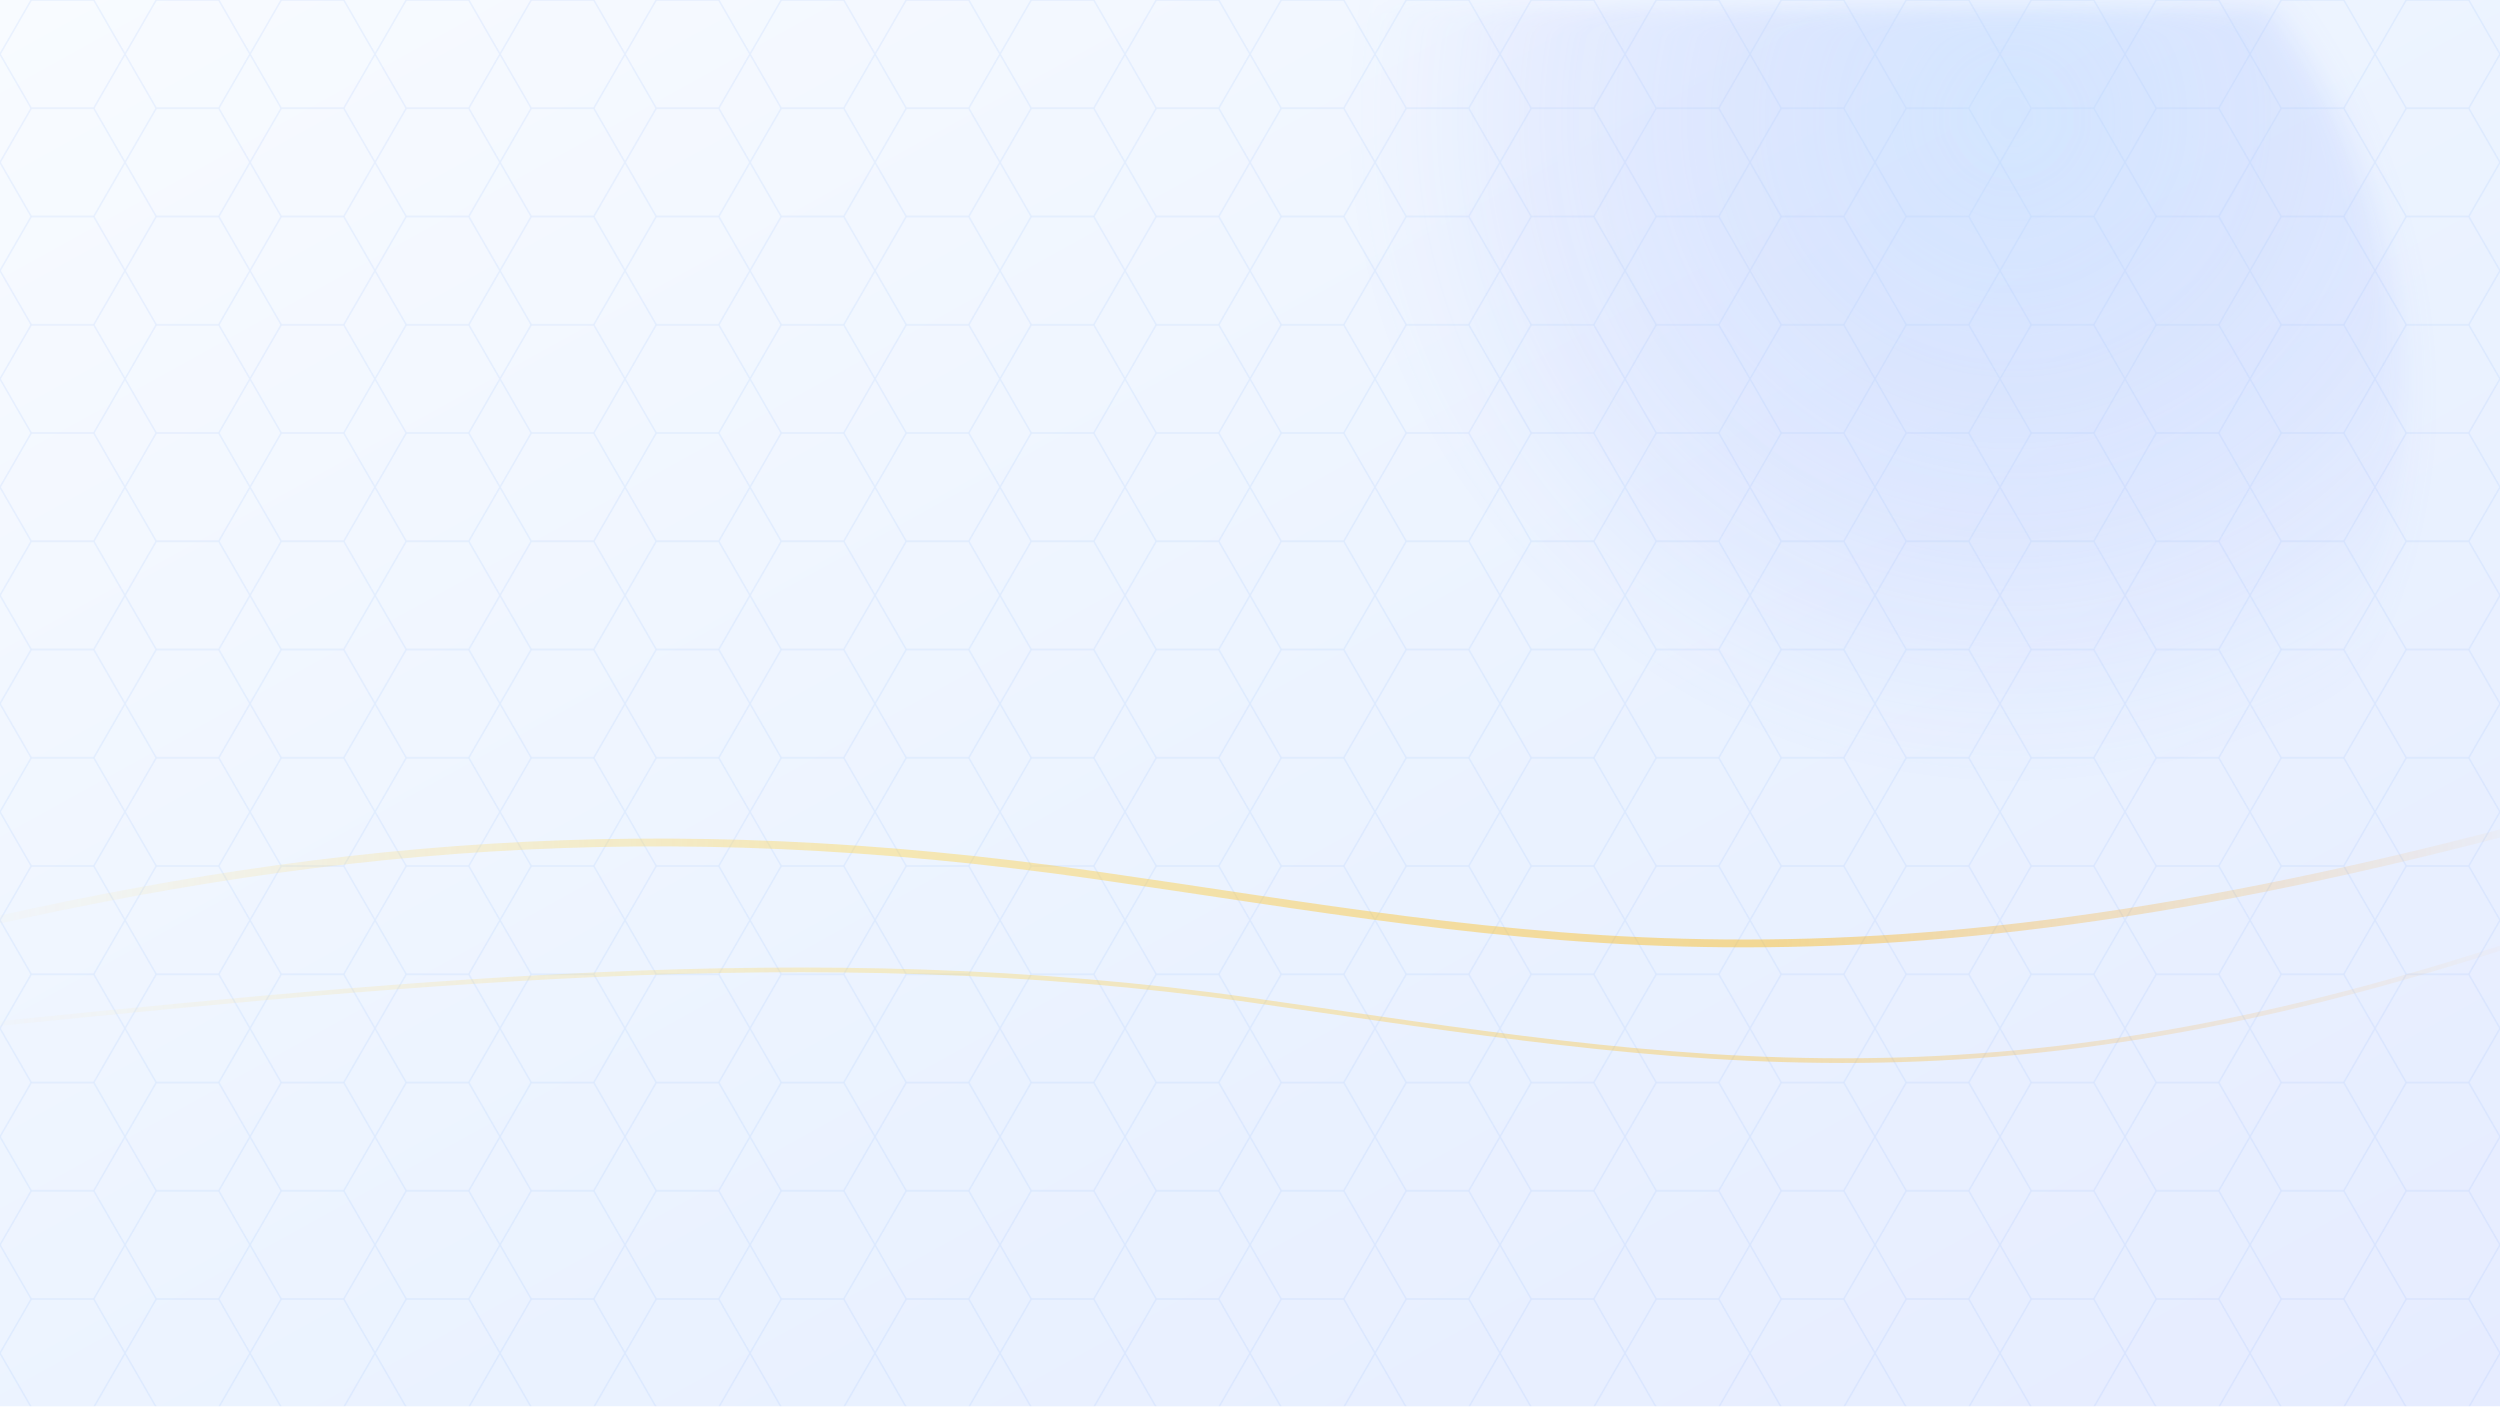
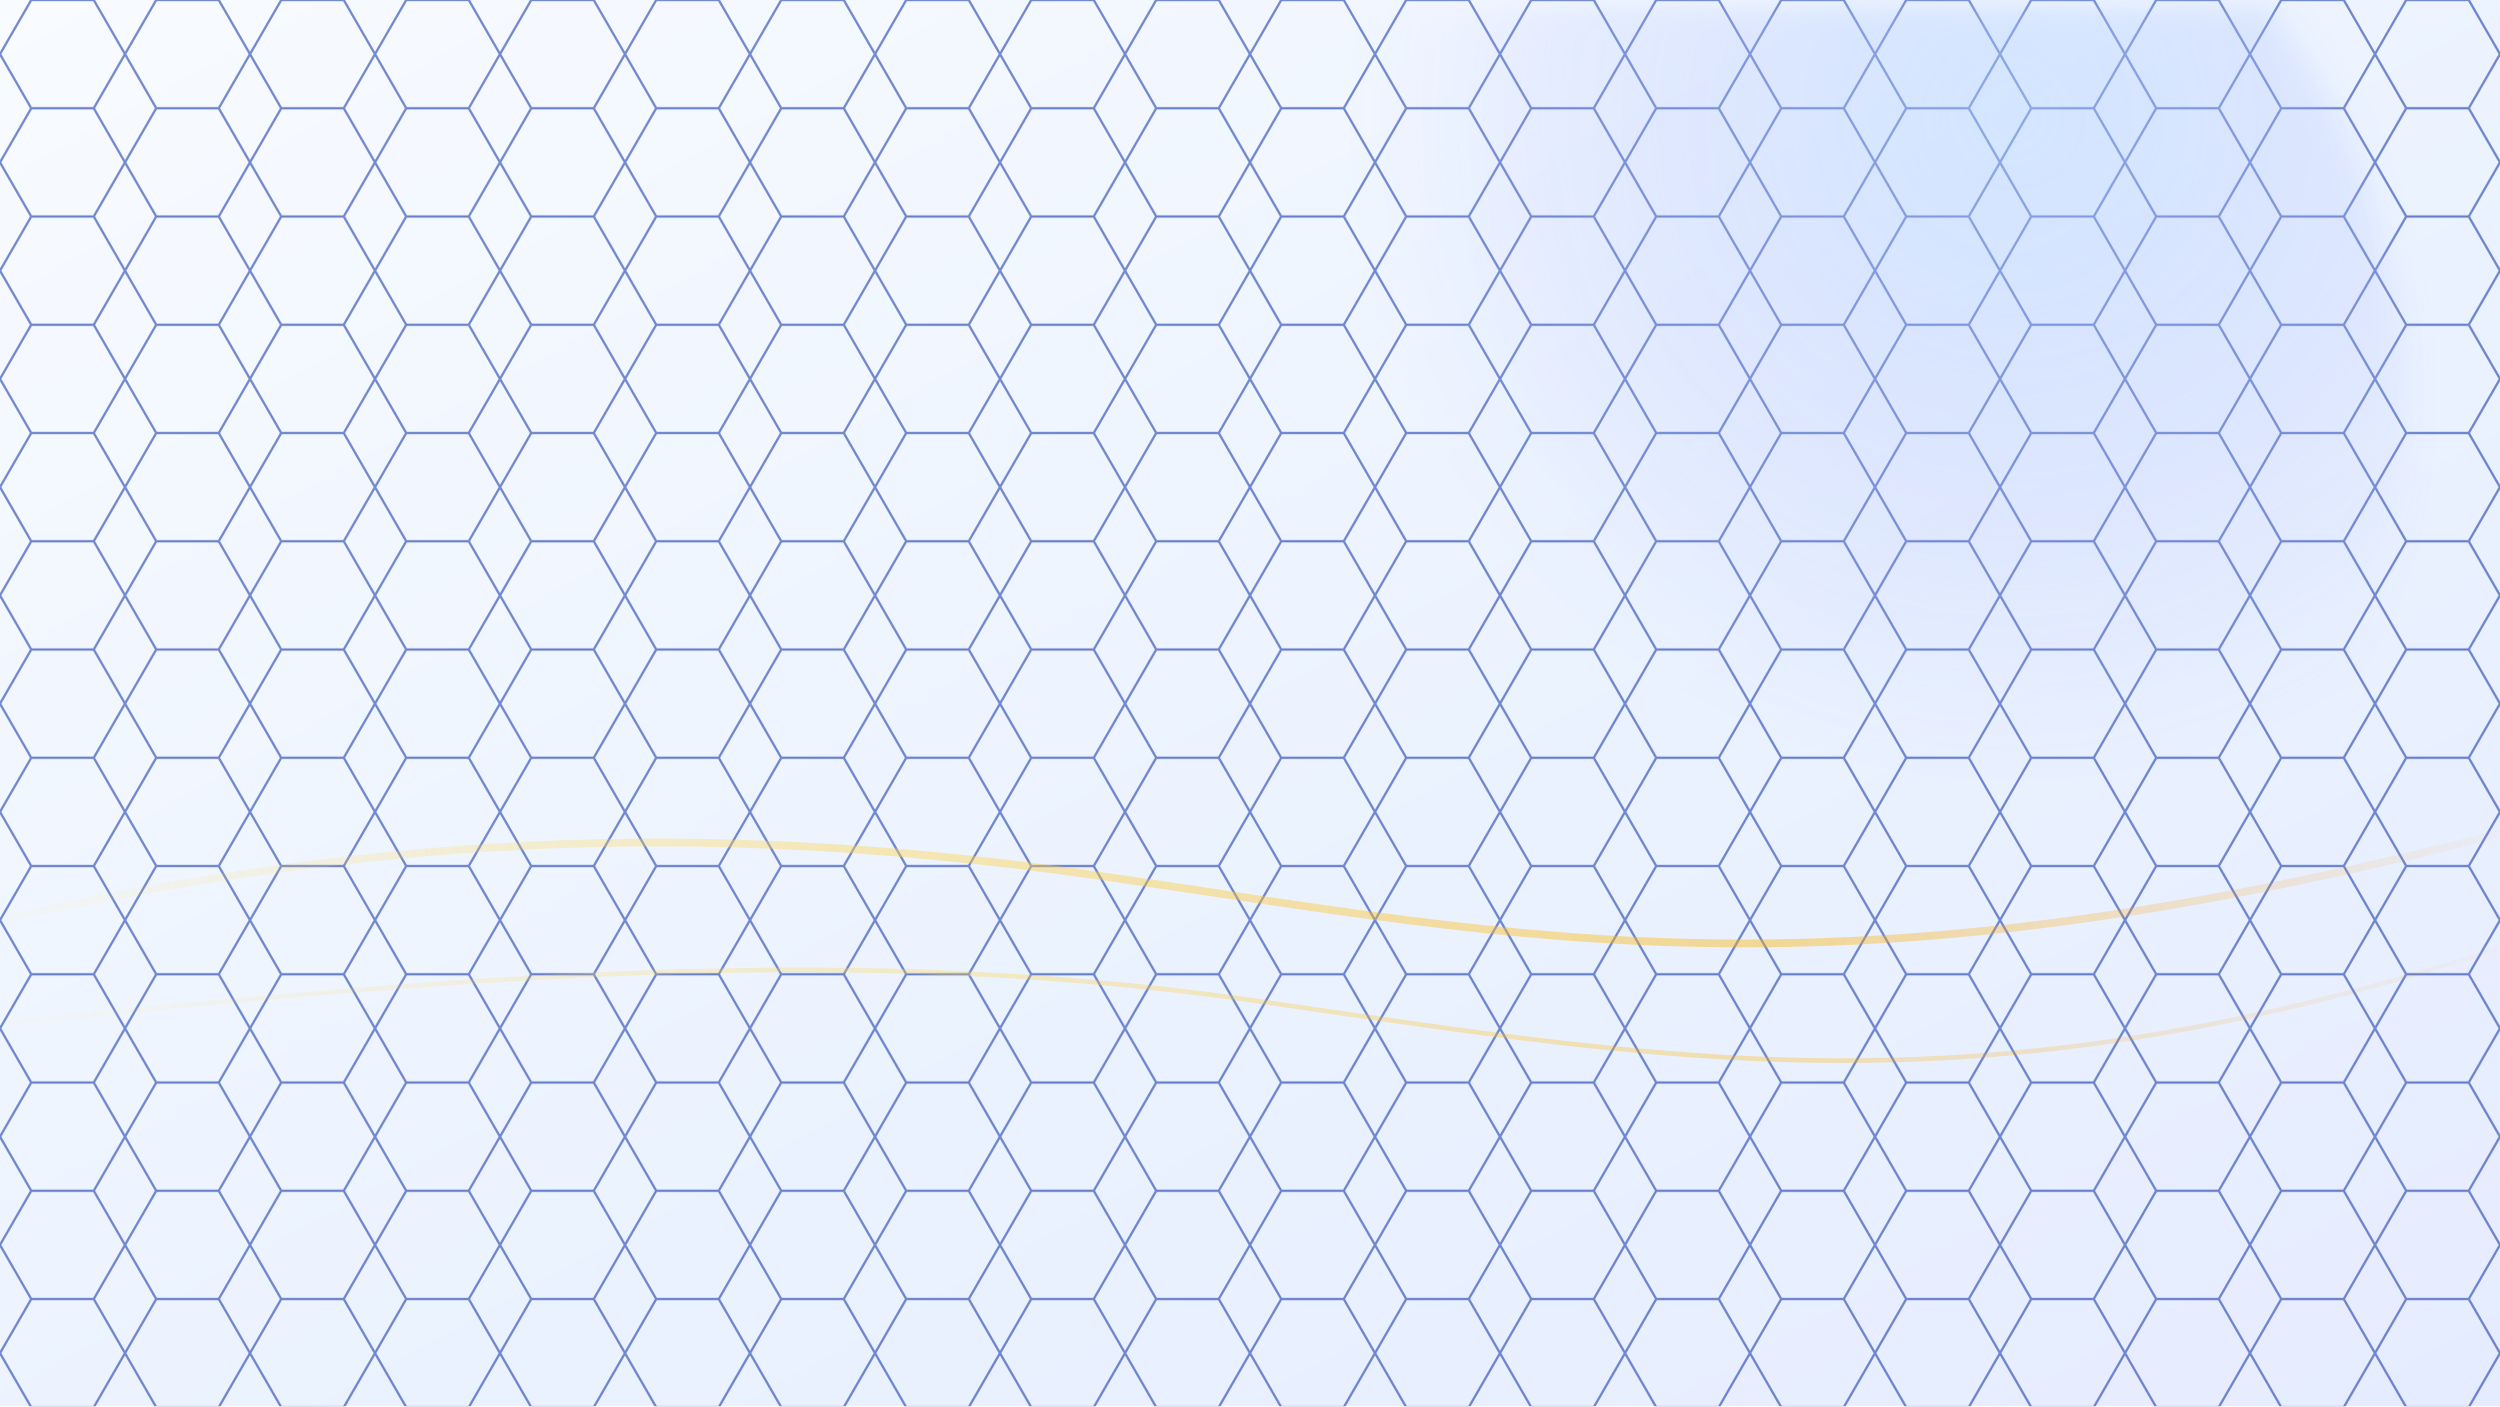
<svg xmlns="http://www.w3.org/2000/svg" viewBox="0 0 1600 900" role="img" aria-labelledby="title desc">
  <defs>
    <linearGradient id="bg" x1="0%" y1="0%" x2="100%" y2="100%">
      <stop offset="0%" stop-color="#F8FBFF" />
      <stop offset="60%" stop-color="#EAF2FF" />
      <stop offset="100%" stop-color="#E6ECFF" />
    </linearGradient>
    <radialGradient id="softBlue" cx="70%" cy="28%" r="50%">
      <stop offset="0%" stop-color="#B3D4FF" stop-opacity="0.45" />
      <stop offset="70%" stop-color="#A5B4FC" stop-opacity="0.15" />
      <stop offset="100%" stop-color="#A5B4FC" stop-opacity="0" />
    </radialGradient>
    <linearGradient id="nectarLine" x1="0" y1="0" x2="1" y2="0">
      <stop offset="0%" stop-color="#FFD54F" stop-opacity="0" />
      <stop offset="35%" stop-color="#FFD54F" stop-opacity="0.7" />
      <stop offset="70%" stop-color="#FFB300" stop-opacity="0.7" />
      <stop offset="100%" stop-color="#FF8F00" stop-opacity="0" />
    </linearGradient>
    <pattern id="hex" width="80" height="69.282" patternUnits="userSpaceOnUse">
-       <g fill="none" stroke="#3B82F6" stroke-width="1" opacity="0.08">
+       <g fill="none" stroke="#1E40AF" stroke-width="1.5" opacity="0.6">
        <path d="M20,0 60,0 80,34.641 60,69.282 20,69.282 0,34.641 Z" />
      </g>
    </pattern>
    <filter id="soft" x="-20%" y="-20%" width="140%" height="140%">
      <feGaussianBlur stdDeviation="10" />
    </filter>
  </defs>
  <rect width="100%" height="100%" fill="url(#bg)" />
  <rect width="100%" height="100%" fill="url(#hex)" />
  <circle cx="1120" cy="260" r="420" fill="url(#softBlue)" filter="url(#soft)" />
  <g stroke-linecap="round" fill="none">
    <path d="M-50 600 C 200 540, 420 520, 700 560 S 1180 650, 1650 520" stroke="url(#nectarLine)" stroke-width="5" opacity="0.6" />
    <path d="M-50 660 C 250 630, 520 600, 800 640 S 1280 720, 1650 590" stroke="url(#nectarLine)" stroke-width="3" opacity="0.45" />
  </g>
</svg>
